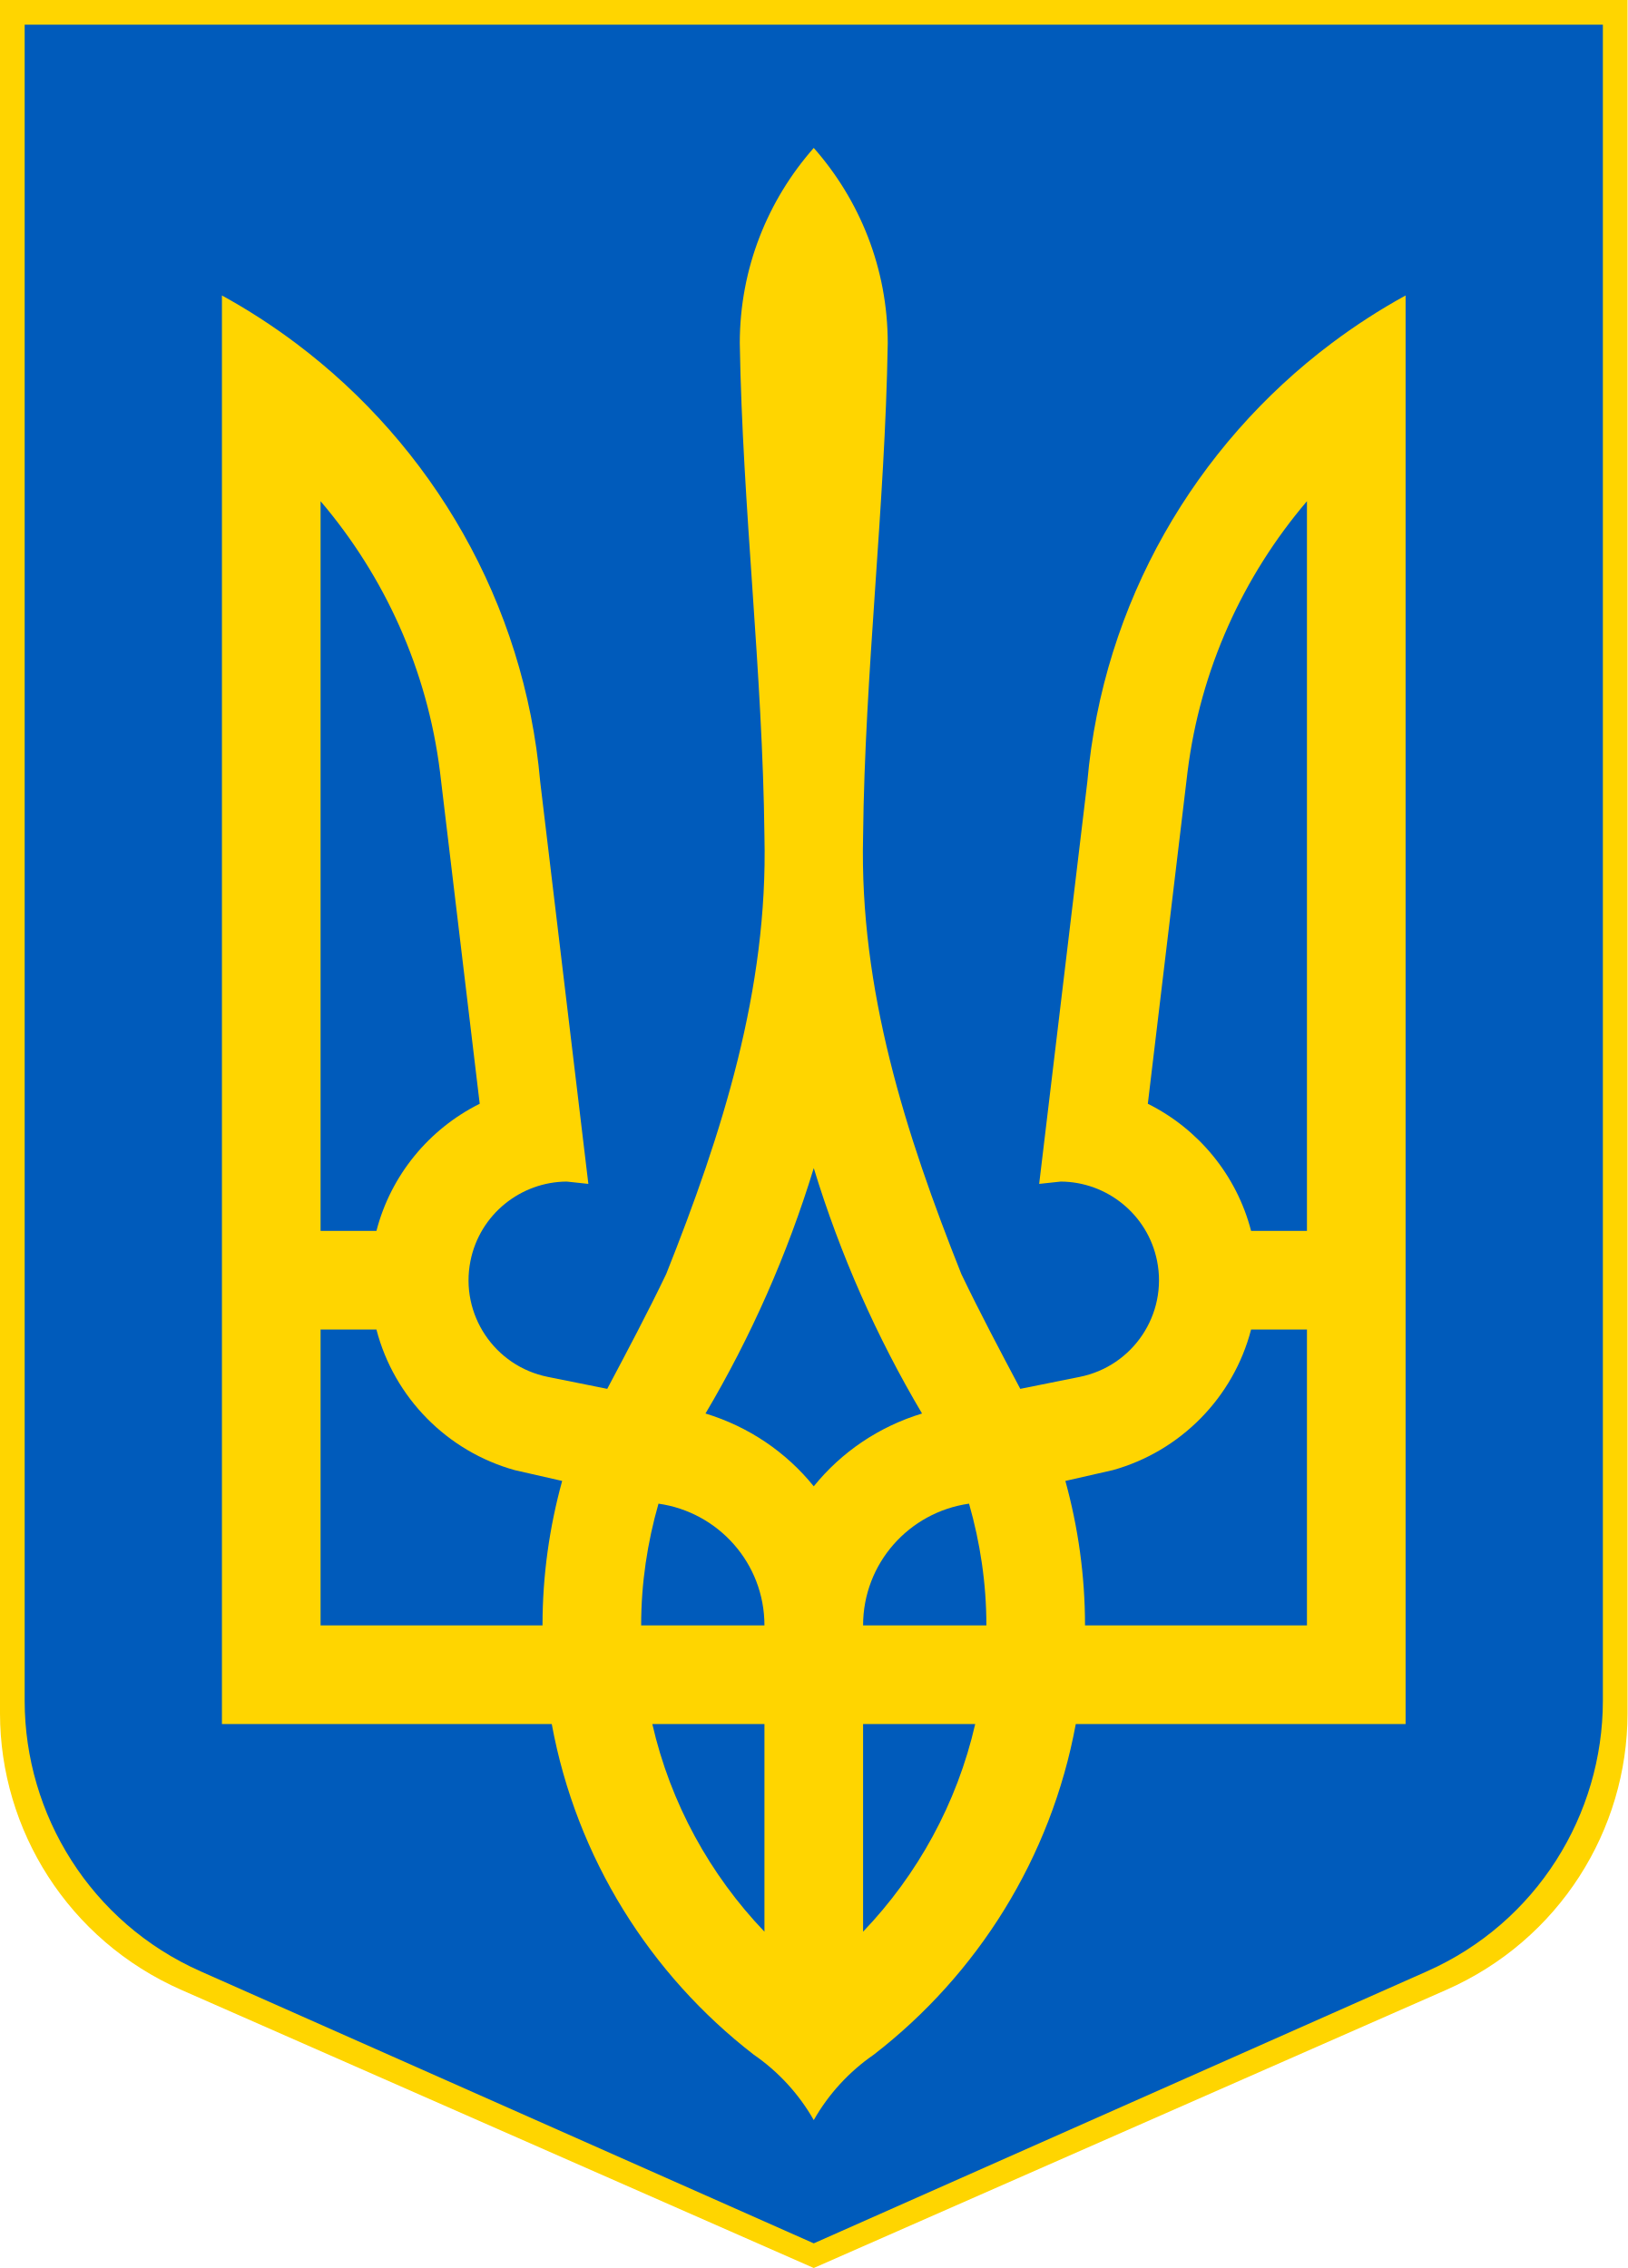
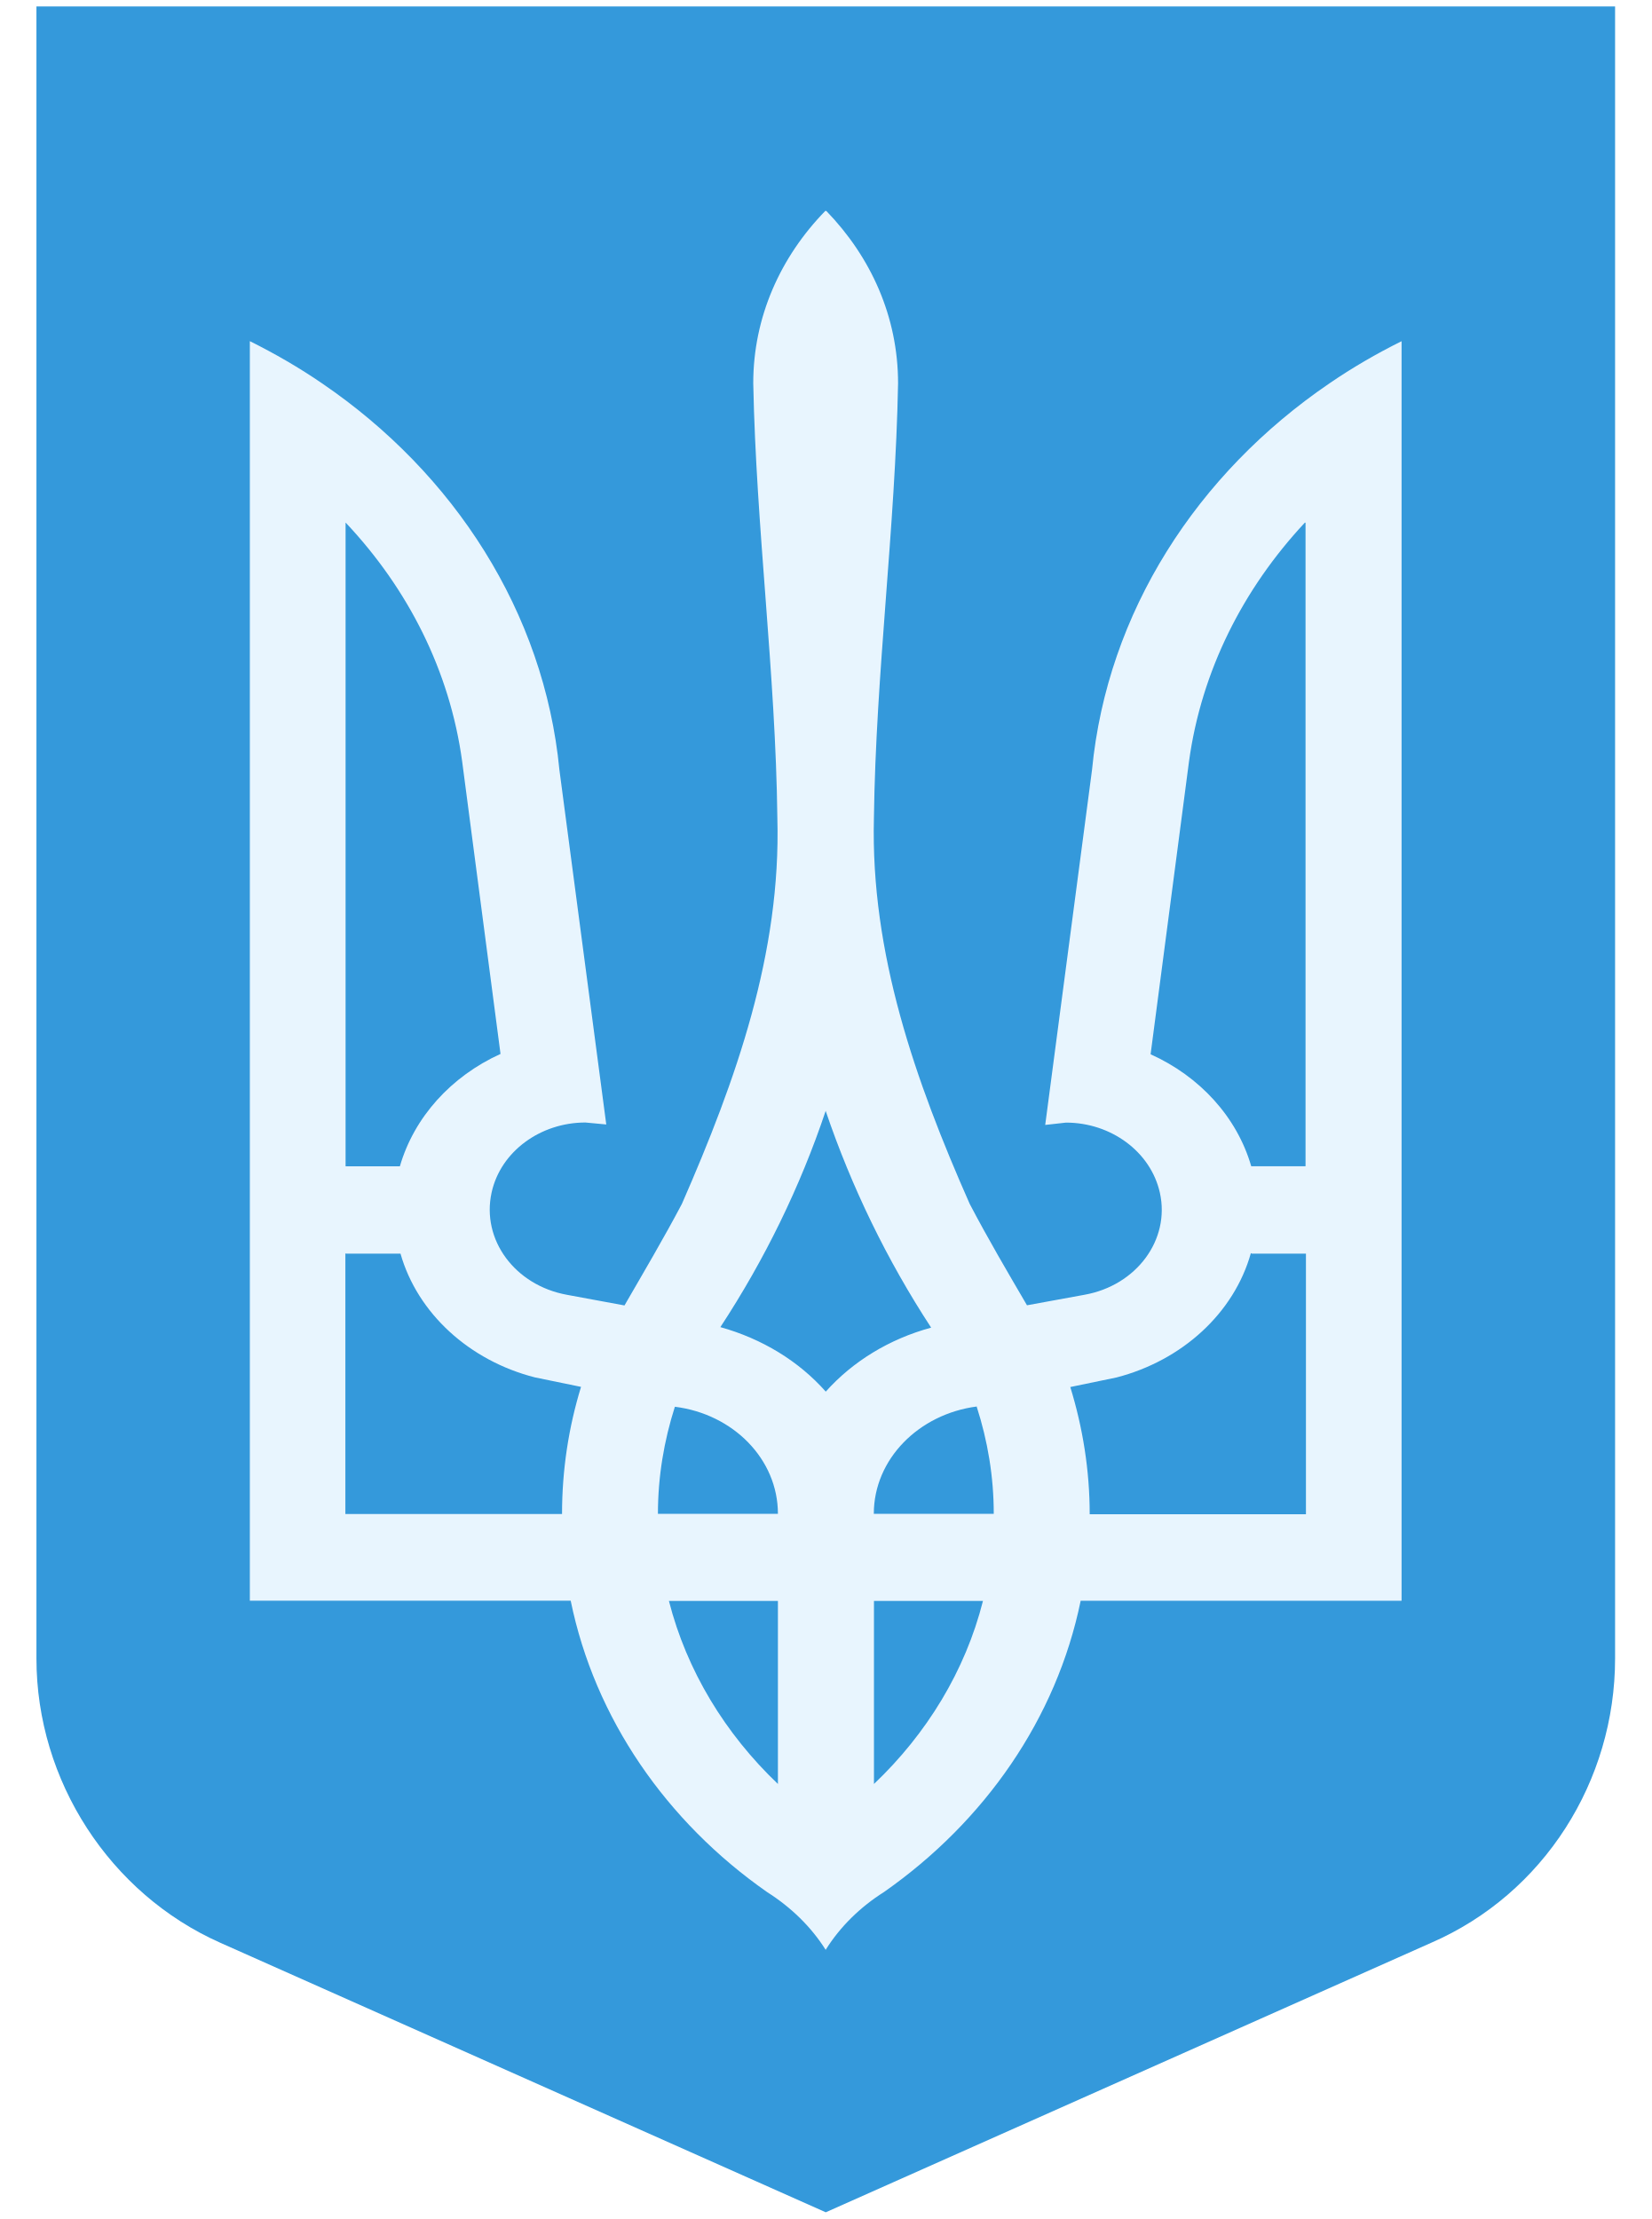
- <svg xmlns="http://www.w3.org/2000/svg" version="1.0" width="330" height="460" id="svg7657">
-   <defs id="defs8" />
-   <path d="m 0,0 0,347.556 c 0.026,23.5 13.76,45.93 36.819,56.062 L 165,460 293.181,403.618 C 316.24,393.485 329.974,371.055 330,347.556 L 330,0 0,0 z" id="path2839" style="fill:#ffd500;fill-opacity:1" />
-   <path d="M 5,5 5,345 c 0.025,22.989 13.343,44.931 35.703,54.844 L 165,455 289.297,399.844 C 311.657,389.931 324.975,367.989 325,345 l 0,-340 -320,0 z" id="path7710" style="fill:#005bbb" />
-   <path d="m 165,30 c -9.32,10.577 -15,24.421 -15,39.617 0.552,33.366 4.645,66.664 5,100.019 0.74,31.087 -8.585,60.285 -19.922,88.767 -3.778,7.871 -7.864,15.575 -11.953,23.286 l -12.031,-2.422 c -10.826,-2.165 -17.867,-12.692 -15.703,-23.52 1.894,-9.474 10.231,-16.053 19.531,-16.097 l 4.375,0.469 -9.766,-81.578 C 106.339,122.213 87.601,90.349 60,69.617 55.257,66.055 50.231,62.797 45,59.928 l 0,289.744 66.875,0 c 5,27.15 19.939,50.802 40.937,67.044 4.995,3.443 9.178,7.984 12.188,13.284 3.009,-5.3 7.193,-9.841 12.188,-13.284 20.998,-16.242 35.937,-39.895 40.938,-67.044 l 66.875,0 0,-289.744 c -5.231,2.87 -10.257,6.127 -15,9.689 -27.601,20.732 -46.339,52.596 -49.531,88.924 l -9.766,81.578 4.375,-0.469 c 9.3,0.044 17.637,6.623 19.531,16.097 2.164,10.828 -4.877,21.355 -15.703,23.52 l -12.031,2.422 c -4.089,-7.711 -8.175,-15.415 -11.953,-23.286 C 183.584,229.921 174.26,200.724 175,169.637 c 0.355,-33.356 4.448,-66.654 5,-100.019 C 180,54.421 174.32,40.577 165,30 z M 65,101.655 c 12.943,15.193 21.629,34.125 24.219,54.932 l 8.047,67.279 c -10.246,5.102 -18.014,14.462 -20.938,25.786 l -11.328,0 0,-147.998 z m 200,0 0,147.998 -11.328,0 c -2.923,-11.324 -10.691,-20.684 -20.938,-25.786 l 8.047,-67.279 C 243.371,135.78 252.057,116.847 265,101.655 z M 165,236.915 c 5.372,17.575 12.764,34.264 21.953,49.775 C 178.213,289.347 170.606,294.512 165,301.459 159.394,294.512 151.787,289.347 143.047,286.691 152.236,271.179 159.628,254.491 165,236.915 z m -100,32.741 11.328,0 c 3.572,13.805 14.348,24.713 28.047,28.521 l 9.609,2.188 C 111.411,309.695 110,319.524 110,329.668 l -45,0 0,-60.012 z m 188.672,0 11.328,0 0,60.012 -45,0 c 0,-10.143 -1.411,-19.973 -3.984,-29.303 l 9.609,-2.188 c 13.699,-3.808 24.475,-14.716 28.047,-28.521 z M 133.516,304.976 C 145.648,306.691 155,317.062 155,329.668 l -25,0 c 0,-8.575 1.27,-16.839 3.516,-24.692 z m 62.969,0 c 2.246,7.854 3.516,16.117 3.516,24.692 l -25,0 c 0,-12.606 9.352,-22.977 21.484,-24.692 z m -64.219,44.696 22.734,0 0,42.117 c -11.033,-11.537 -19.048,-26.023 -22.734,-42.117 z m 42.734,0 22.734,0 C 194.048,365.767 186.033,380.253 175,391.789 l 0,-42.117 z" id="path7306" style="fill:#ffd500" />
+ <svg xmlns="http://www.w3.org/2000/svg" width="32" height="43">
+   <path fill="none" d="M-1-1h34v45H-1z" />
+   <g>
+     <path d="M-1-1h34v45H-1V-1z" fill="none" />
+     <path d="M.706.125v32.012c0 2.375 1.425 4.56 3.562 5.51L16 42.87l11.732-5.223c2.184-.95 3.562-3.135 3.562-5.51V.125H.706z" fill="#3499db" />
+     <path stroke="null" fill="#e8f5fe" d="M15.993 4.085c-.87.89-1.398 2.06-1.398 3.34.055 2.81.434 5.618.467 8.425.073 2.62-.798 5.077-1.85 7.48-.354.67-.736 1.316-1.112 1.967l-1.114-.206c-1.008-.183-1.663-1.066-1.46-1.985.176-.795.948-1.354 1.817-1.354l.404.038-.908-6.872c-.296-3.054-2.04-5.747-4.6-7.49-.44-.302-.91-.574-1.398-.817v24.408h6.217c.466 2.28 1.853 4.282 3.807 5.647.463.294.853.673 1.133 1.118.28-.448.67-.83 1.133-1.122 1.95-1.367 3.34-3.36 3.808-5.642h6.218V6.612c-.49.243-.957.515-1.398.817-2.564 1.747-4.304 4.432-4.6 7.49l-.907 6.88.404-.045c.865 0 1.64.56 1.818 1.36.202.91-.453 1.796-1.46 1.976l-1.115.204c-.38-.65-.762-1.3-1.11-1.965-1.057-2.392-1.922-4.857-1.856-7.476.037-2.815.416-5.622.468-8.425 0-1.29-.526-2.447-1.39-3.34h-.016l-.003-.005zM6.7 10.13c1.206 1.28 2.016 2.87 2.255 4.627l.743 5.666c-.956.434-1.674 1.225-1.95 2.178H6.696V10.13H6.7zm18.596 0V22.6h-1.052c-.276-.956-1-1.743-1.95-2.17l.744-5.673c.24-1.754 1.048-3.347 2.244-4.628h.014zM16 21.533c.5 1.47 1.185 2.884 2.042 4.194-.81.22-1.52.655-2.042 1.24-.522-.59-1.23-1.023-2.042-1.25.857-1.307 1.545-2.713 2.042-4.195v.01zm-9.296 2.76H7.76c.33 1.158 1.335 2.074 2.604 2.398l.894.184c-.24.783-.368 1.607-.368 2.464H6.692v-5.05l.012.003zm17.548 0h1.052v5.05h-4.19c0-.857-.136-1.685-.376-2.465l.894-.185c1.277-.33 2.28-1.25 2.605-2.41l.015.008zM13.075 27.26c1.13.14 1.998 1.015 1.998 2.075h-2.325c0-.72.118-1.417.33-2.08l-.003.005zm5.85 0c.213.662.33 1.354.33 2.075h-2.324c0-1.06.873-1.935 1.998-2.08l-.003.005zm-5.96 3.763h2.108v3.547c-1.023-.975-1.766-2.193-2.112-3.547h.005zm3.973 0h2.108c-.342 1.354-1.09 2.576-2.112 3.547v-3.547h.004z" />
+   </g>
</svg>
